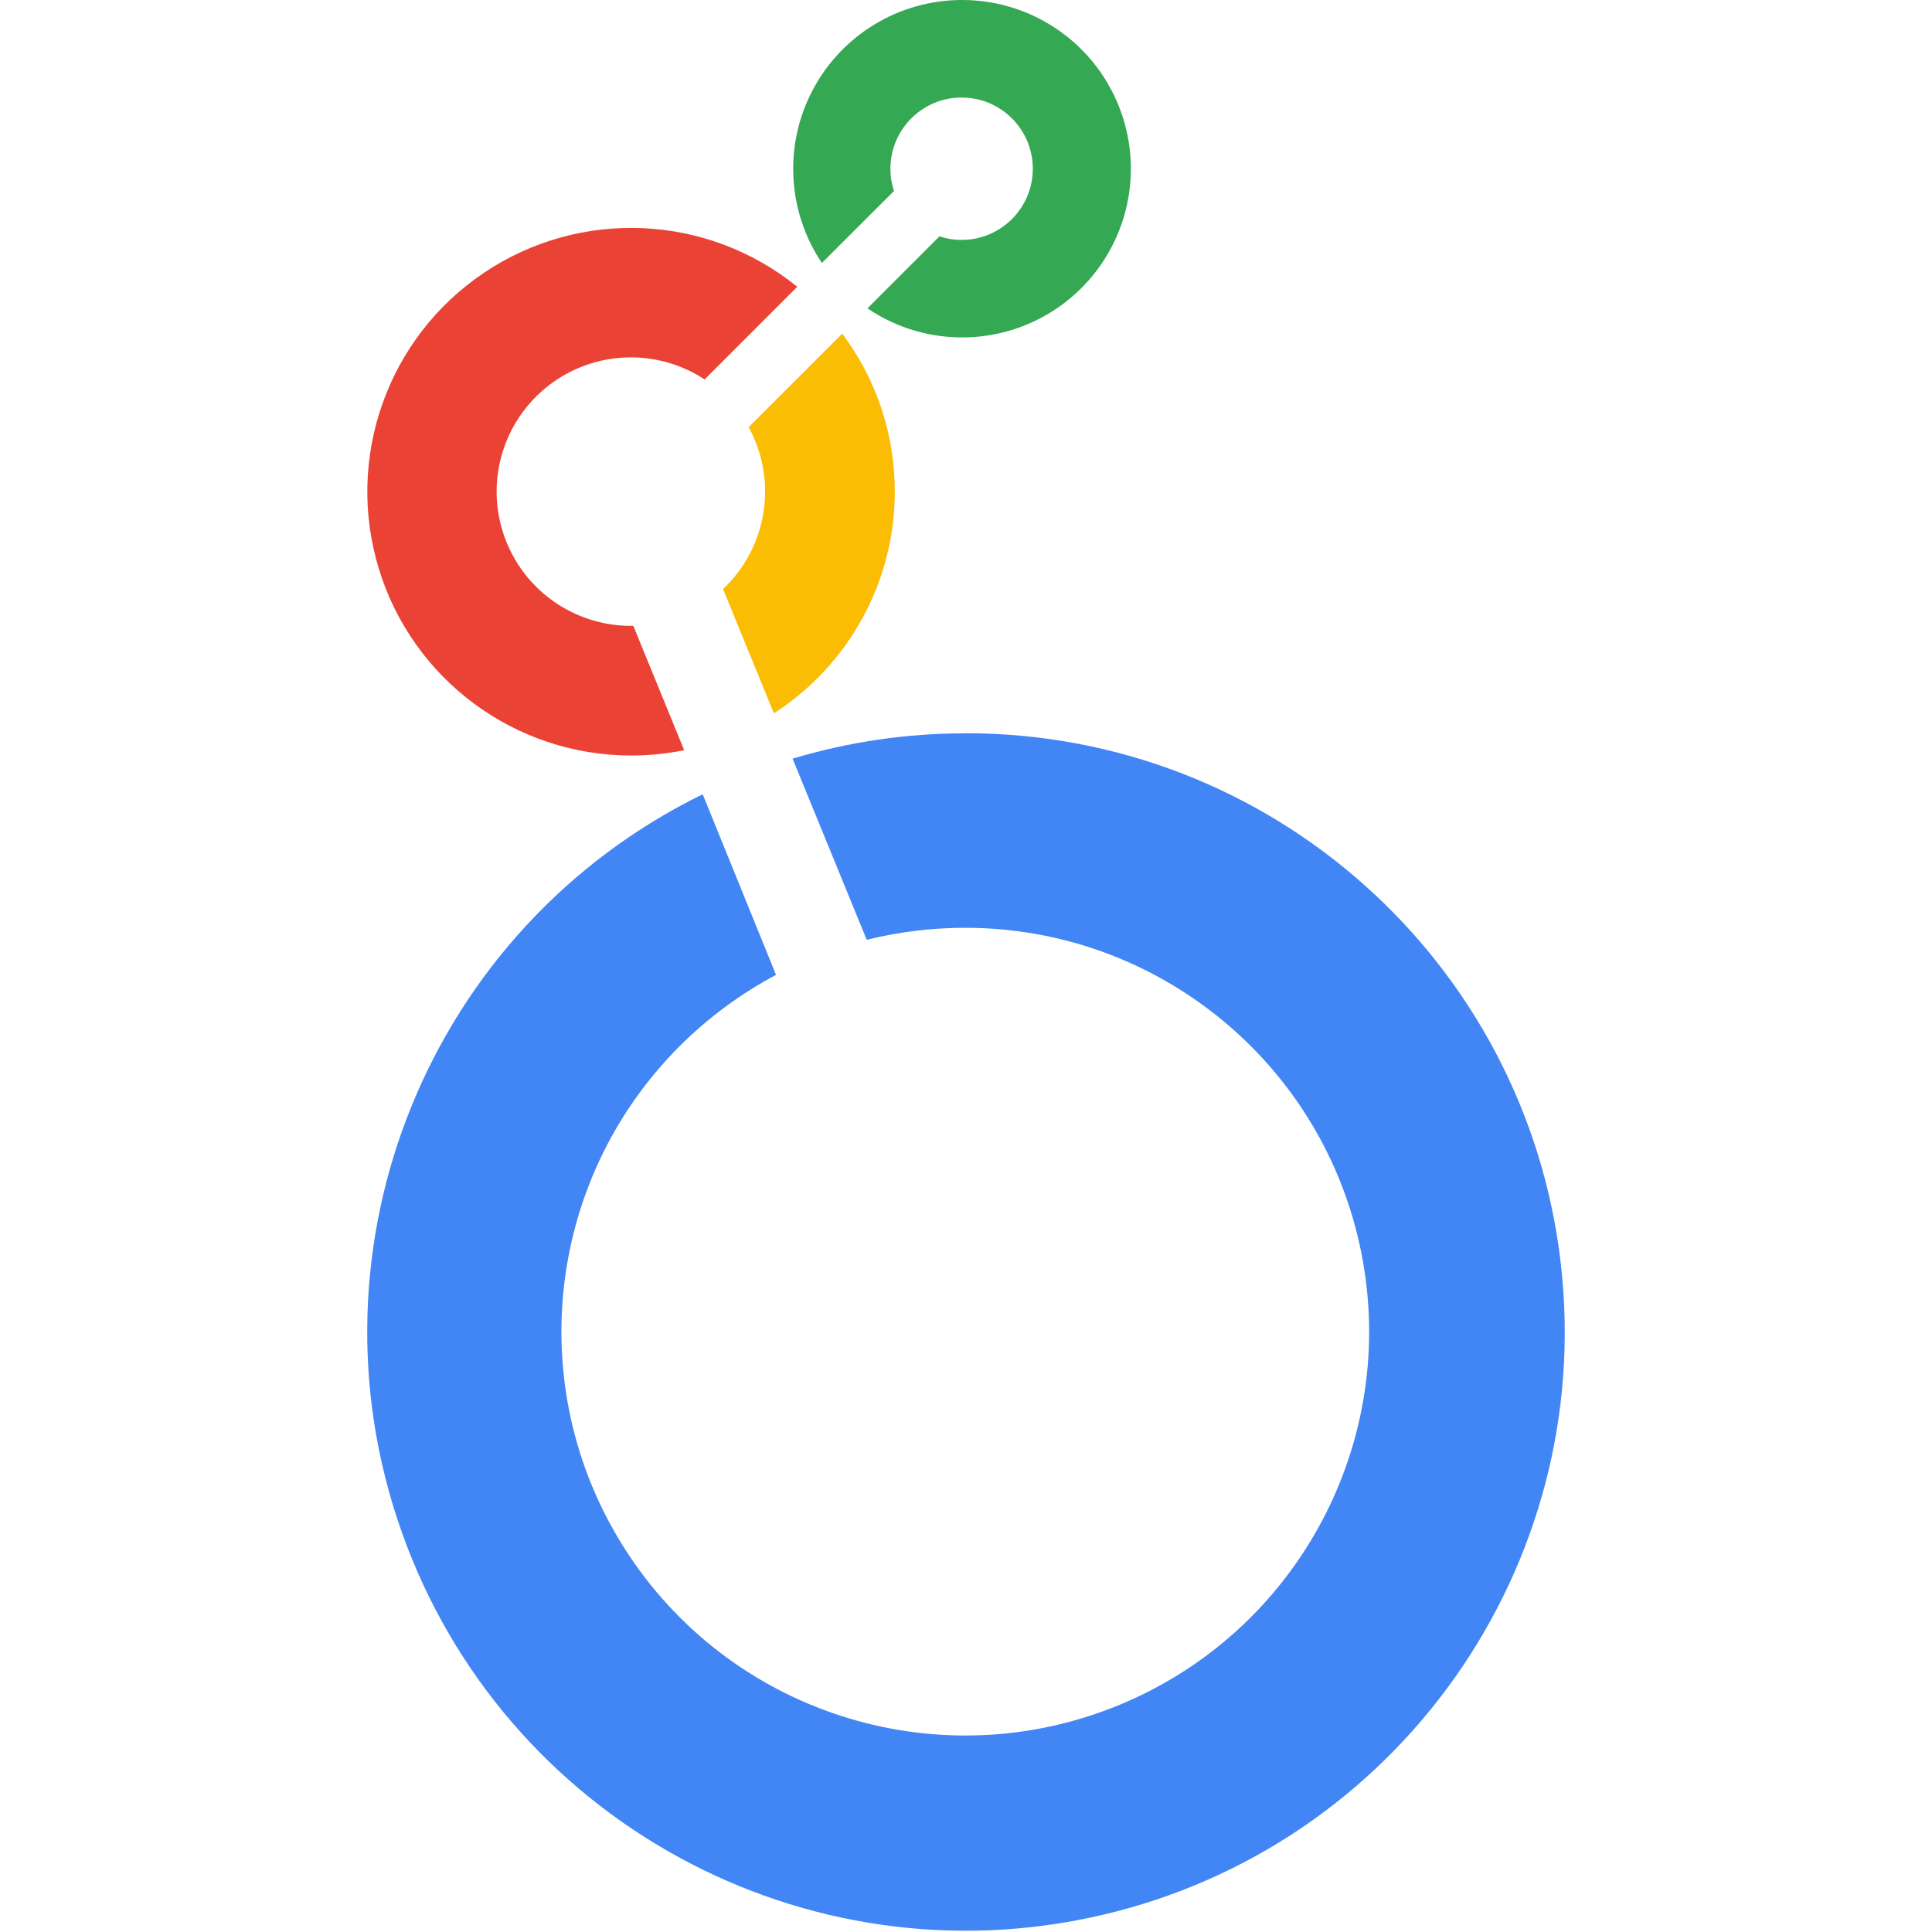
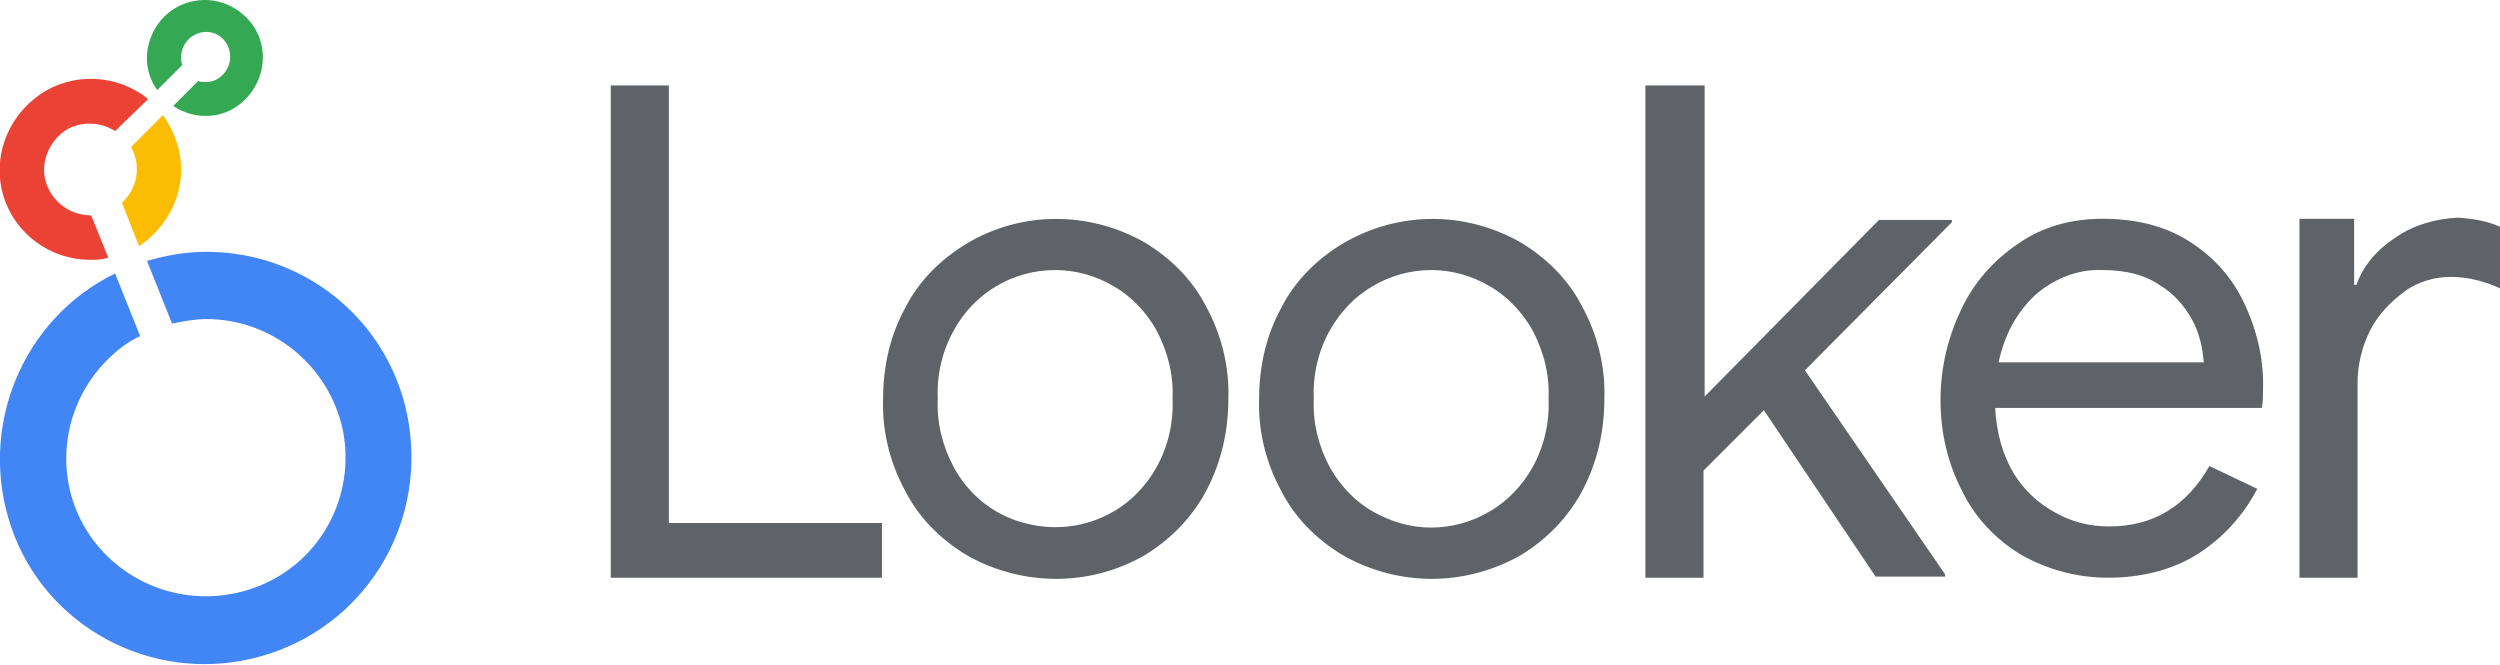
- <svg xmlns="http://www.w3.org/2000/svg" width="800px" height="800px" viewBox="-78.5 0 413 413" version="1.1" preserveAspectRatio="xMidYMid">
+ <svg xmlns="http://www.w3.org/2000/svg" version="1.1" id="Layer_1" x="0px" y="0px" viewBox="0 0 219.4 58.3" style="enable-background:new 0 0 219.4 58.3;" xml:space="preserve">
+   <style type="text/css">
+   .st0{fill:#34A853;}
+ 	.st1{fill:#FBBC04;}
+ 	.st2{fill:#EA4335;}
+ 	.st3{fill:#4285F4;}
+ 	.st4{fill:#5F6368;}
+  </style>
  <g>
-     <path d="M127.128,0 C113.798,0.006 101.556,7.36 95.291,19.127 C89.025,30.893 89.756,45.155 97.193,56.219 L112.606,40.827 C112.097,39.292 111.84,37.684 111.845,36.066 C111.845,27.662 118.659,20.849 127.063,20.849 C135.468,20.849 142.281,27.662 142.281,36.066 C142.281,44.471 135.468,51.284 127.063,51.284 C125.453,51.288 123.852,51.031 122.324,50.523 L106.932,65.915 C119.75,74.608 136.687,74.148 149.013,64.771 C161.339,55.394 166.303,39.194 161.345,24.522 C156.388,9.849 142.616,-0.021 127.128,0 L127.128,0 Z" fill="#34A853">
- 
- </path>
-     <path d="M112.78,105.112 C112.804,92.929 108.858,81.069 101.541,71.328 L81.54,91.307 C87.795,102.748 85.544,116.968 76.062,125.917 L86.932,152.483 C103.037,142.111 112.773,124.269 112.78,105.112 Z" fill="#FBBC04">
- 
- </path>
-     <path d="M56.887,133.787 L56.365,133.787 C44.098,133.788 33.186,125.991 29.213,114.384 C25.24,102.777 29.084,89.929 38.779,82.412 C48.474,74.895 61.876,74.372 72.127,81.111 L91.932,61.306 C72.674,45.694 45.478,44.489 24.915,58.339 C4.352,72.188 -4.754,97.842 2.475,121.556 C9.705,145.271 31.574,161.482 56.365,161.505 C60.191,161.507 64.007,161.128 67.757,160.375 L56.887,133.787 Z" fill="#EA4335">
- 
- </path>
-     <path d="M127.889,156.766 C115.372,156.753 102.92,158.577 90.932,162.179 L106.78,200.898 C113.679,199.188 120.76,198.327 127.868,198.333 C169.051,198.345 204.491,227.445 212.516,267.839 C220.542,308.232 198.917,348.67 160.866,364.424 C122.816,380.178 78.935,366.861 56.058,332.616 C33.181,298.372 37.679,252.736 66.8,223.616 C72.877,217.558 79.814,212.43 87.388,208.398 L71.714,169.788 C13.287,198.403 -14.377,266.297 7.415,327.596 C29.208,388.896 93.52,424.093 156.898,409.405 C220.276,394.717 262.551,334.819 255.158,270.182 C247.764,205.546 193.056,156.741 127.998,156.744 L127.889,156.766 Z" fill="#4285F4">
- 
- </path>
+     <g>
+       <g>
+         <path class="st0" d="M18,0c-1.9,0-3.6,1-4.5,2.7c-0.9,1.7-0.8,3.7,0.3,5.2l2.2-2.2c-0.1-0.2-0.1-0.4-0.1-0.7c0-1.2,1-2.2,2.2-2.2     s2.1,1,2.1,2.2s-1,2.2-2.1,2.2c-0.2,0-0.5,0-0.7-0.1l-2.2,2.2c1.8,1.2,4.2,1.2,5.9-0.2s2.4-3.6,1.7-5.7C22.1,1.4,20.1,0,18,0     L18,0z">
+     </path>
+         <path class="st1" d="M15.9,14.9c0-1.7-0.6-3.4-1.6-4.8l-2.8,2.8c0.9,1.6,0.6,3.6-0.8,4.9l1.5,3.8C14.5,20.1,15.9,17.5,15.9,14.9z     ">
+     </path>
+         <path class="st2" d="M8,18.9L8,18.9c-1.8,0-3.3-1.1-3.9-2.7s0-3.4,1.3-4.5s3.3-1.1,4.7-0.2L13,8.7c-2.7-2.2-6.6-2.4-9.5-0.4     s-4.2,5.6-3.2,8.9s4.1,5.6,7.6,5.6c0.5,0,1.1,0,1.6-0.2L8,18.9z">
+     </path>
+         <path class="st3" d="M18.1,22.1c-1.8,0-3.5,0.3-5.2,0.8l2.2,5.5c1-0.2,2-0.4,3-0.4c5.8,0,10.8,4.1,12,9.8     c1.1,5.7-1.9,11.4-7.3,13.6S11.2,51.8,7.9,47S5.3,35.7,9.4,31.6c0.9-0.9,1.8-1.6,2.9-2.1L10.1,24C1.9,28-2,37.6,1,46.3     s12.2,13.6,21.1,11.5c9-2.1,14.9-10.5,13.9-19.7S27.3,22.1,18.1,22.1L18.1,22.1z">
+     </path>
+       </g>
+       <path class="st4" d="M100.5,21.3c2.3,1.4,4.2,3.3,5.4,5.7c1.3,2.4,2,5.2,1.9,8c0,2.8-0.6,5.5-1.9,8c-1.2,2.3-3.1,4.3-5.4,5.7    c-4.8,2.8-10.8,2.8-15.7,0v0c-2.3-1.4-4.2-3.3-5.4-5.7c-1.3-2.4-2-5.2-1.9-8c0-2.8,0.6-5.5,1.9-7.9c1.2-2.4,3.1-4.3,5.4-5.7    C89.6,18.5,95.6,18.5,100.5,21.3z M133.5,21.3c2.3,1.4,4.2,3.3,5.4,5.7c1.3,2.4,2,5.2,1.9,8c0,2.8-0.6,5.5-1.9,8    c-1.2,2.3-3.1,4.3-5.4,5.7c-4.9,2.8-10.8,2.8-15.7,0v0c-2.3-1.4-4.2-3.3-5.4-5.7c-1.3-2.4-2-5.2-1.9-8c0-2.8,0.6-5.5,1.9-7.9    c1.2-2.4,3.1-4.3,5.4-5.7C122.7,18.5,128.6,18.5,133.5,21.3z M184.5,19.2c2.9,0,5.4,0.6,7.5,1.9c2.1,1.3,3.8,3.1,4.9,5.4    c1.2,2.5,1.8,5.1,1.7,7.8c0,0.5,0,1-0.1,1.5h-23.4c0.1,2.2,0.7,4.2,1.6,5.7c0.9,1.5,2.2,2.7,3.7,3.5c1.4,0.8,3,1.2,4.7,1.2    c3.9,0,6.8-1.8,8.8-5.3l4.2,2c-1.2,2.3-3,4.3-5.2,5.7c-2.2,1.4-4.9,2.1-7.9,2.1c-2.7,0-5.3-0.7-7.6-2c-2.2-1.3-4.1-3.3-5.2-5.6    c-1.3-2.5-1.9-5.2-1.9-8c0-2.7,0.6-5.4,1.8-7.9c1.1-2.4,2.9-4.4,5-5.8C179.2,19.9,181.8,19.2,184.5,19.2z M58.7,7.5v38.4h18.7v4.8    H53.6V7.5H58.7z M149.6,7.5v27.3l15.3-15.5h6.4v0.2l-12.9,13l12.3,17.9v0.2h-6.1L154.8,36l-5.3,5.3v9.4h-5.1V7.5H149.6z     M219.4,19.9v5.4c-1.3-0.6-2.8-1-4.3-1c-1.4,0-2.9,0.4-4.1,1.3c-1.2,0.9-2.3,2-3,3.4c-0.7,1.4-1.1,3-1.1,4.6v17.1h-5.1V19.2h4.8    v5.8h0.2c0.6-1.7,1.8-3.1,3.5-4.2c1.6-1.1,3.5-1.6,5.4-1.7C217.1,19.2,218.3,19.4,219.4,19.9z M92.6,23.7c-3.7,0-7.1,2-8.9,5.3    c-1,1.8-1.5,3.9-1.4,6c-0.1,2.1,0.4,4.1,1.4,6c1.3,2.4,3.5,4.2,6.2,4.9c2.6,0.7,5.4,0.4,7.8-1h0c1.6-0.9,2.9-2.3,3.8-3.9    c1-1.8,1.5-3.9,1.4-6c0.1-2.1-0.4-4.1-1.4-6c-0.9-1.6-2.2-3-3.8-3.9C96.2,24.2,94.4,23.7,92.6,23.7z M125.6,23.7    c-1.8,0-3.6,0.5-5.1,1.4c-1.6,0.9-2.9,2.3-3.8,3.9c-1,1.8-1.5,3.9-1.4,6c-0.1,2.1,0.4,4.1,1.4,6c0.9,1.6,2.2,3,3.8,3.9    c1.6,0.9,3.3,1.4,5.1,1.4c1.8,0,3.6-0.5,5.1-1.4h0c1.6-0.9,2.9-2.3,3.8-3.9c1-1.8,1.5-3.9,1.4-6c0.1-2.1-0.4-4.1-1.4-6    c-0.9-1.6-2.2-3-3.8-3.9C129.2,24.2,127.4,23.7,125.6,23.7z M178.6,25.9c-1.6,1.5-2.7,3.5-3.2,5.9h18c-0.1-1.3-0.4-2.6-1-3.7    c-0.7-1.3-1.7-2.4-2.9-3.1c-1.3-0.9-3-1.3-5-1.3C182.3,23.6,180.2,24.5,178.6,25.9z">
+    </path>
+     </g>
  </g>
</svg>
